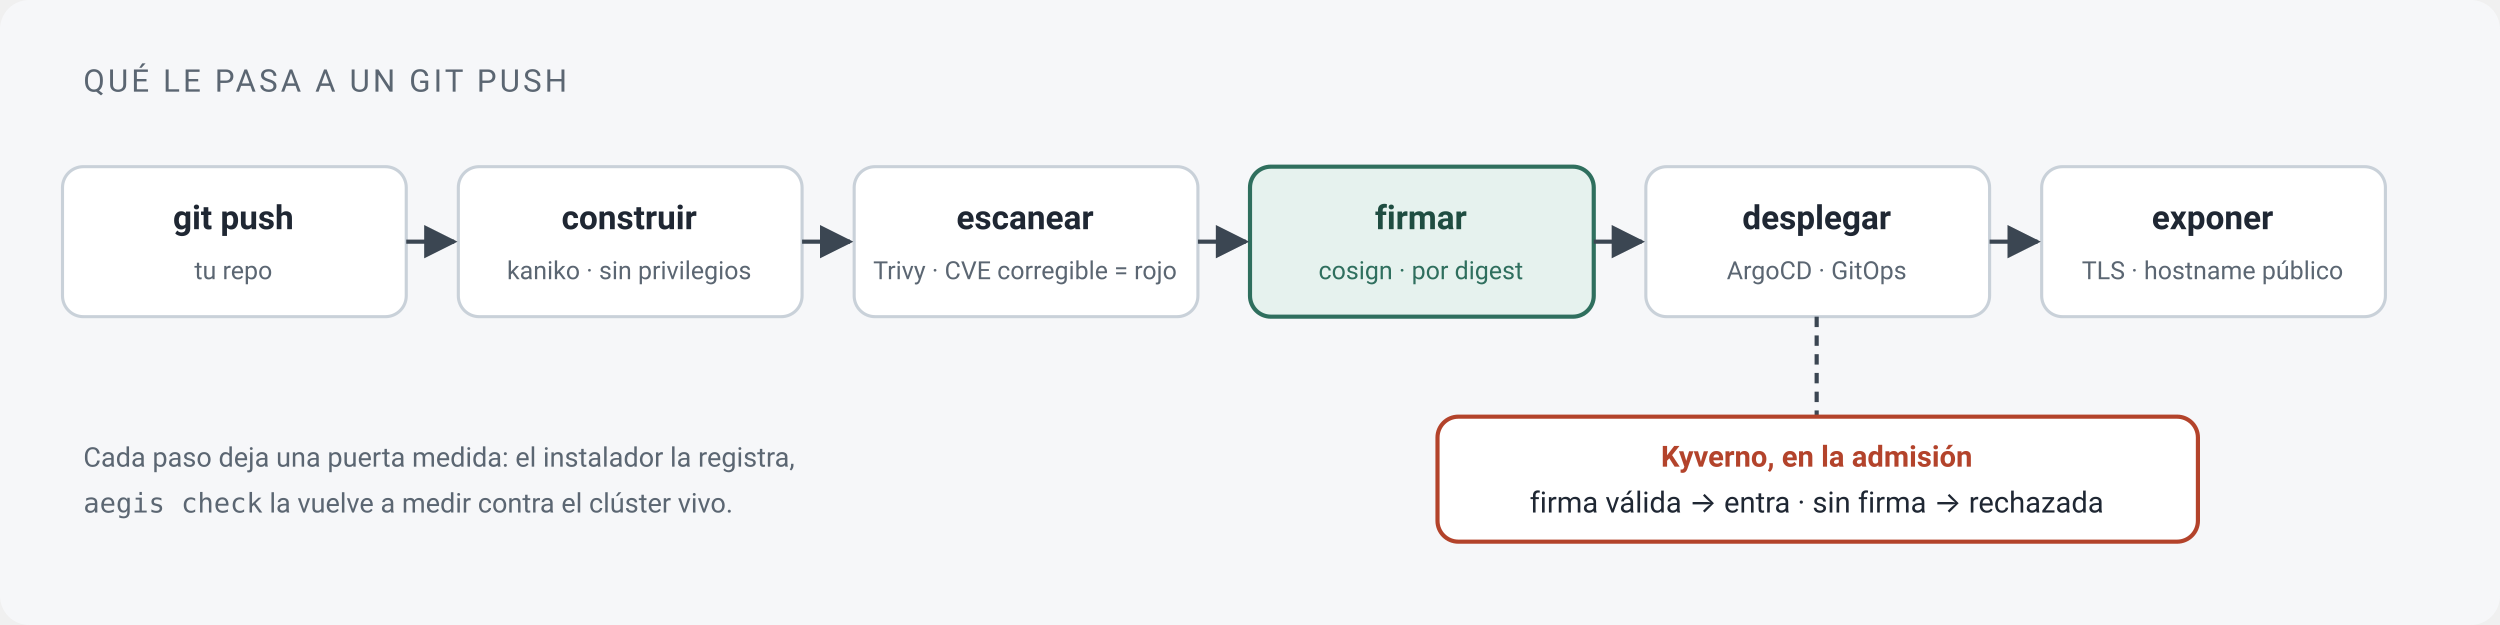
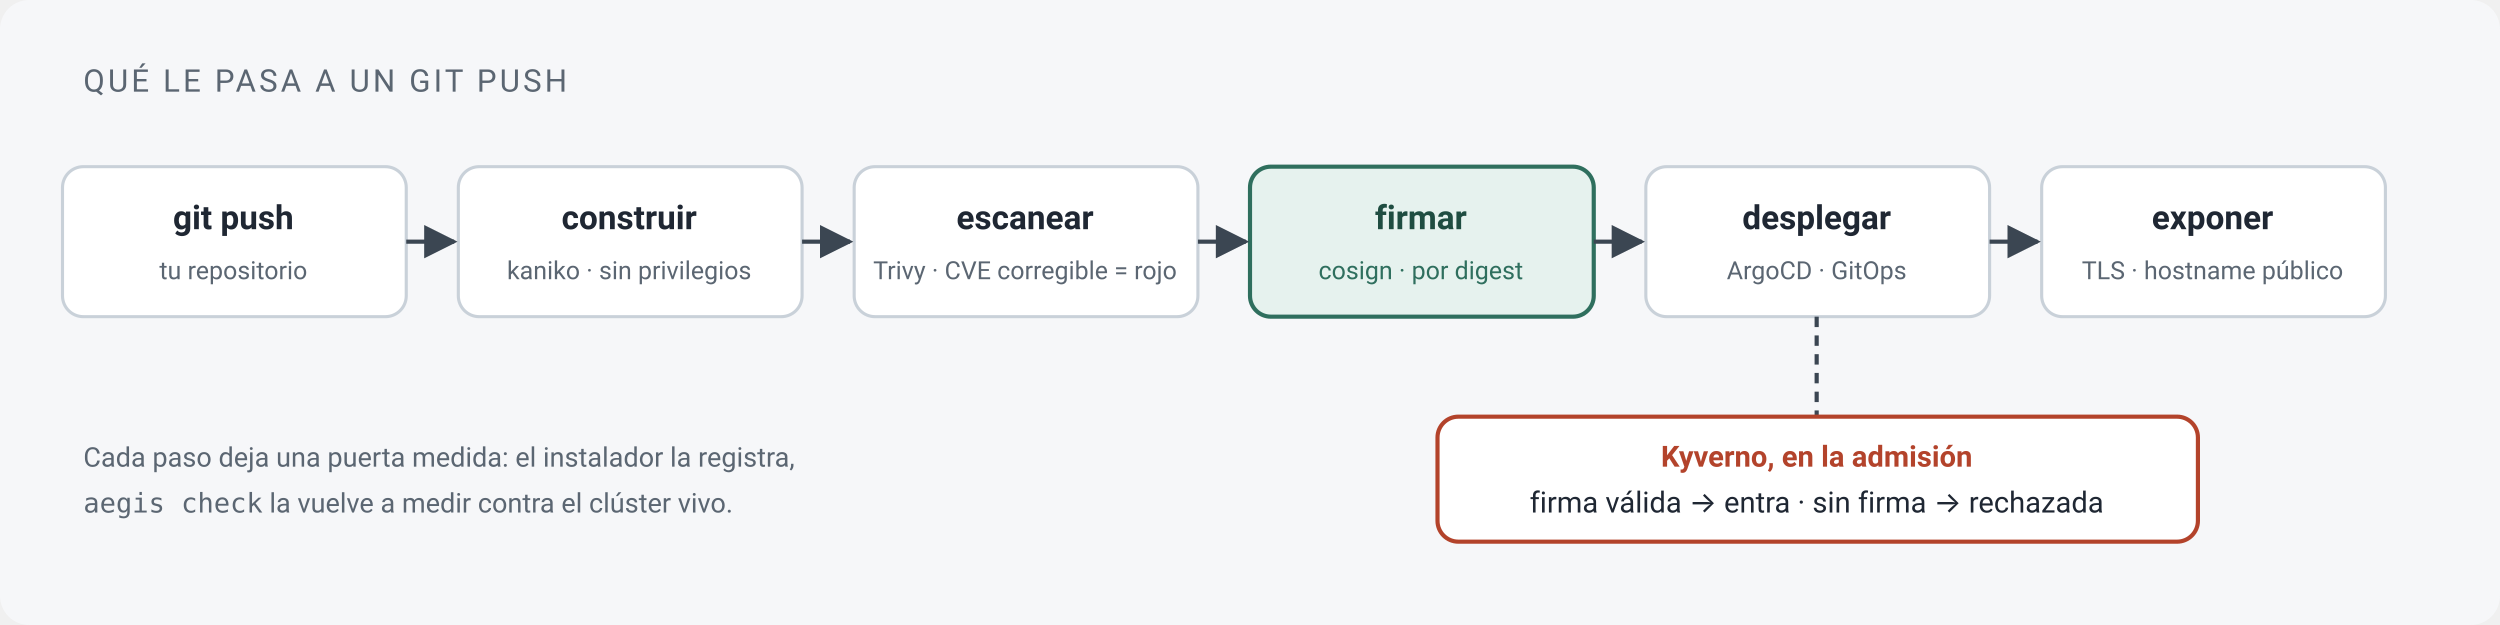
<svg xmlns="http://www.w3.org/2000/svg" viewBox="0 0 1200 300" width="1200" height="300" font-family="ui-sans-serif, system-ui, -apple-system, 'Segoe UI', Roboto, sans-serif">
  <defs>
    <marker id="arrow" viewBox="0 0 10 10" refX="9" refY="5" markerWidth="8" markerHeight="8" orient="auto-start-reverse">
      <path d="M 0 0 L 10 5 L 0 10 z" fill="#3b4652" />
-     </marker>
-     <marker id="arrow-red" viewBox="0 0 10 10" refX="9" refY="5" markerWidth="8" markerHeight="8" orient="auto-start-reverse">
-       <path d="M 0 0 L 10 5 L 0 10 z" fill="#b3432b" />
    </marker>
  </defs>
  <rect x="0" y="0" width="1200" height="300" rx="14" fill="#f6f7f9" />
  <text x="40" y="44" font-size="15" fill="#5b6672" letter-spacing="1.5">QUÉ LE PASA A UN GIT PUSH</text>
  <g font-size="16" fill="#1f2733" text-anchor="middle">
    <rect x="30" y="80" width="165" height="72" rx="10" fill="#ffffff" stroke="#c9d1d9" stroke-width="1.5" />
    <text x="112" y="110" font-weight="600">git push</text>
-     <text x="112" y="134" font-size="12" fill="#5b6672">tu repo</text>
+     <text x="112" y="134" font-size="12" fill="#5b6672">tu repositorio</text>
    <rect x="220" y="80" width="165" height="72" rx="10" fill="#ffffff" stroke="#c9d1d9" stroke-width="1.5" />
    <text x="302" y="110" font-weight="600">construir</text>
    <text x="302" y="134" font-size="12" fill="#5b6672">kaniko · sin privilegios</text>
    <rect x="410" y="80" width="165" height="72" rx="10" fill="#ffffff" stroke="#c9d1d9" stroke-width="1.5" />
    <text x="492" y="110" font-weight="600">escanear</text>
    <text x="492" y="134" font-size="12" fill="#5b6672">Trivy · CVE corregible = rojo</text>
    <rect x="600" y="80" width="165" height="72" rx="10" fill="#e6f2ee" stroke="#2f6f5e" stroke-width="2" />
    <text x="682" y="110" font-weight="600" fill="#1f4d41">firmar</text>
    <text x="682" y="134" font-size="12" fill="#2f6f5e">cosign · por digest</text>
    <rect x="790" y="80" width="165" height="72" rx="10" fill="#ffffff" stroke="#c9d1d9" stroke-width="1.5" />
    <text x="872" y="110" font-weight="600">desplegar</text>
    <text x="872" y="134" font-size="12" fill="#5b6672">ArgoCD · GitOps</text>
    <rect x="980" y="80" width="165" height="72" rx="10" fill="#ffffff" stroke="#c9d1d9" stroke-width="1.5" />
    <text x="1062" y="110" font-weight="600">exponer</text>
    <text x="1062" y="134" font-size="12" fill="#5b6672">TLS · hostname público</text>
  </g>
  <g stroke="#3b4652" stroke-width="2" marker-end="url(#arrow)">
    <line x1="195" y1="116" x2="218" y2="116" />
    <line x1="385" y1="116" x2="408" y2="116" />
    <line x1="575" y1="116" x2="598" y2="116" />
    <line x1="765" y1="116" x2="788" y2="116" />
    <line x1="955" y1="116" x2="978" y2="116" />
  </g>
  <g font-size="14" text-anchor="middle">
    <line x1="872" y1="152" x2="872" y2="200" stroke="#3b4652" stroke-width="2" stroke-dasharray="5 4" />
    <rect x="690" y="200" width="365" height="60" rx="10" fill="#fff" stroke="#b3432b" stroke-width="2" />
    <text x="872" y="224" fill="#b3432b" font-weight="600">Kyverno, en la admisión</text>
    <text x="872" y="246" fill="#1f2733">firma válida → entra · sin firma → rechazada</text>
  </g>
  <g font-size="13" fill="#5b6672">
    <text x="40" y="224">Cada paso deja una puerta medida: el instalador la registra,</text>
    <text x="40" y="246">
-       <tspan font-family="ui-monospace, SFMono-Regular, Menlo, monospace">aegis check</tspan> la vuelve a medir contra el clúster vivo.</text>
+       <tspan font-family="ui-monospace, SFMono-Regular, Menlo, Consolas, monospace">aegis check</tspan> la vuelve a medir contra el clúster vivo.</text>
  </g>
</svg>
